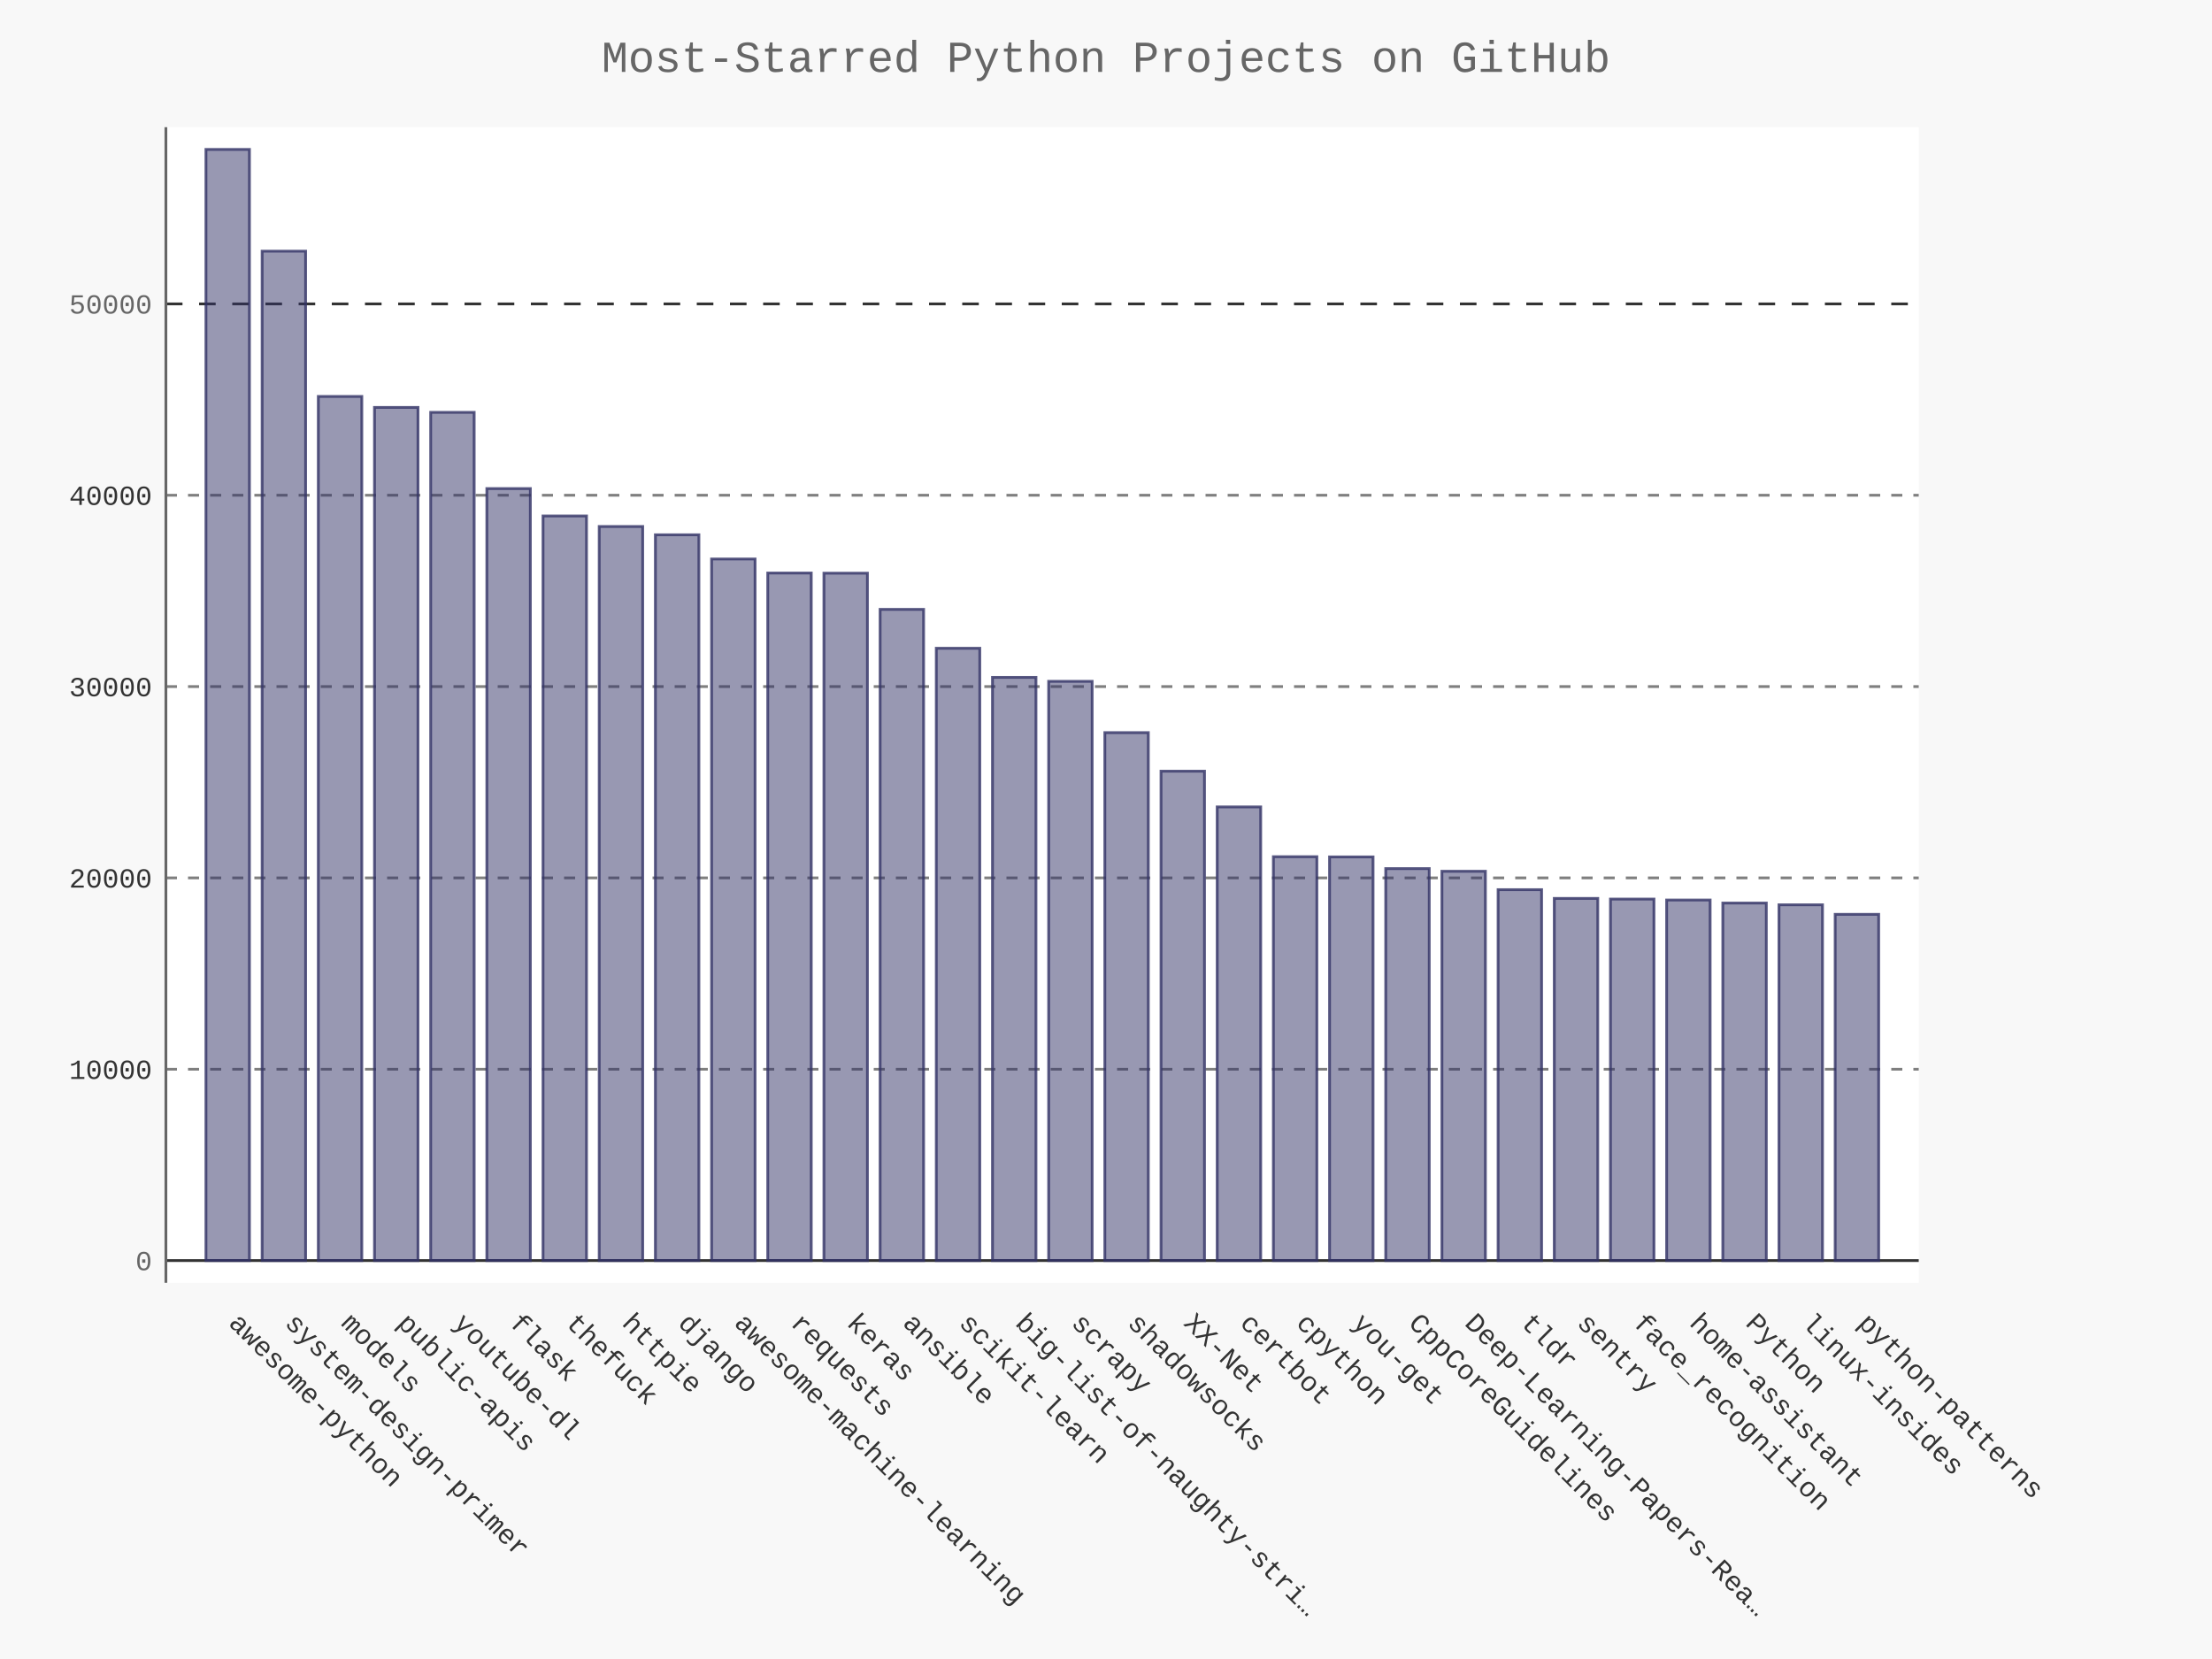
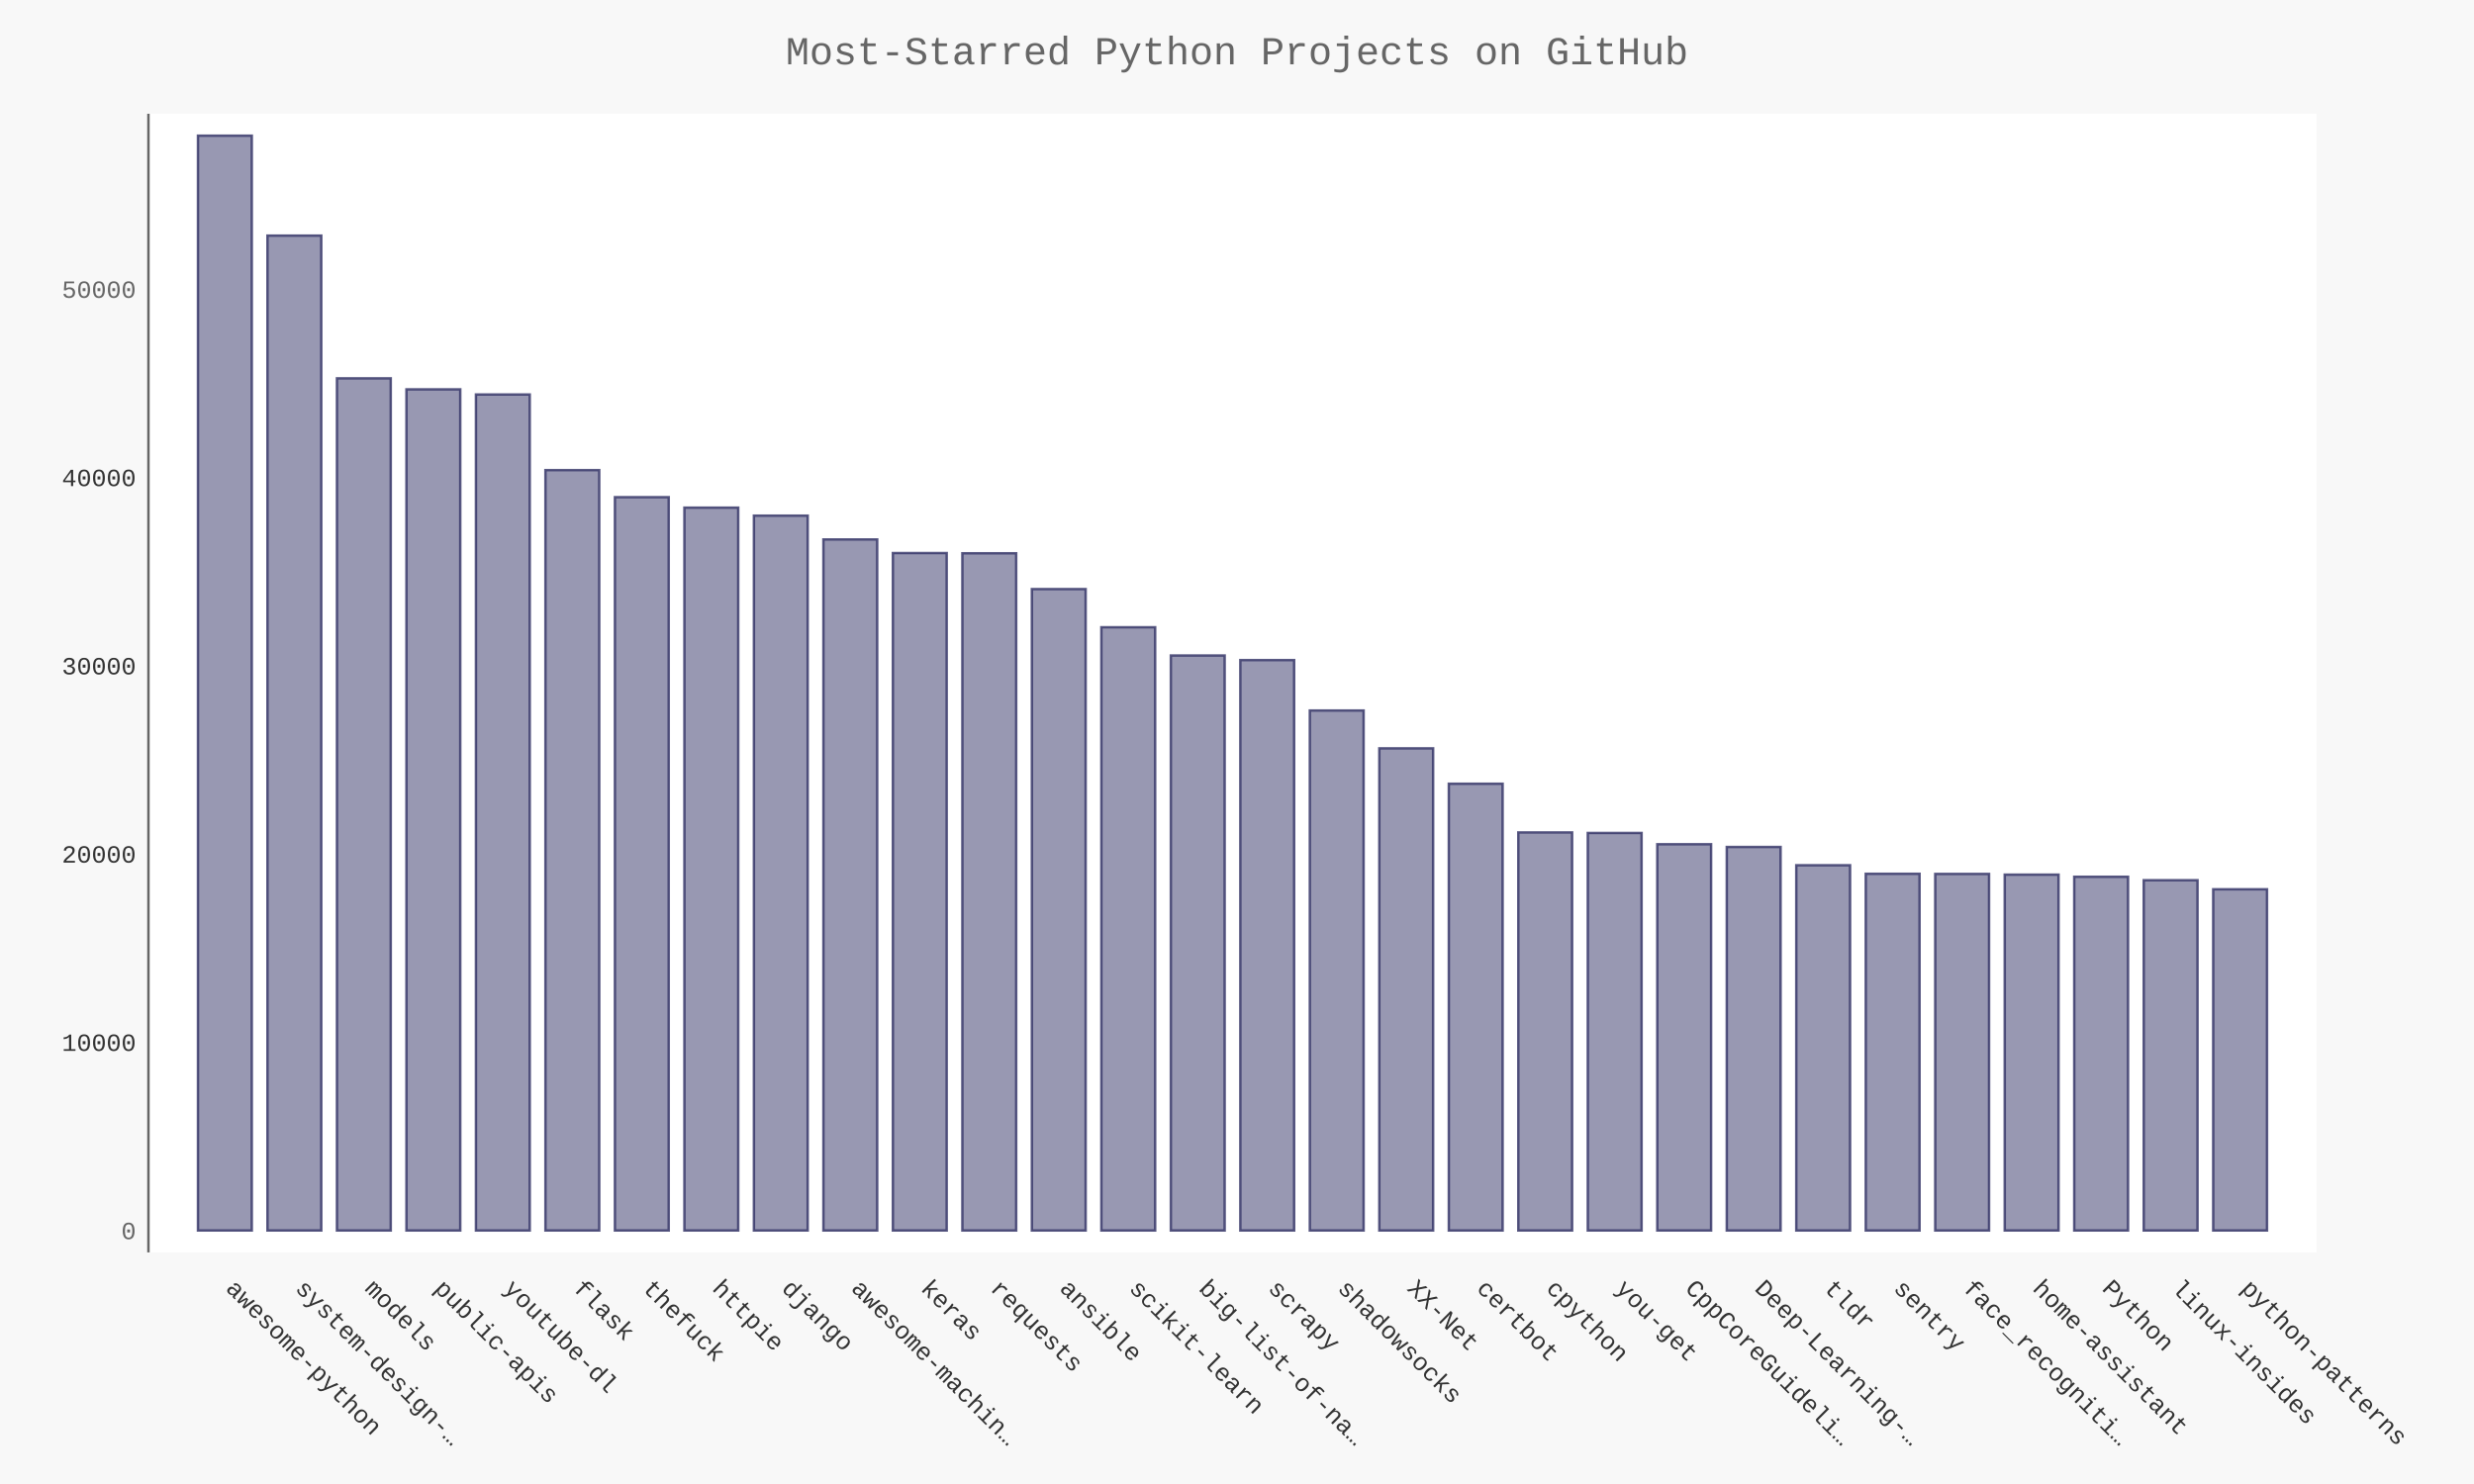
- <svg xmlns="http://www.w3.org/2000/svg" class="pygal-chart" id="chart-54ce0a90-0bcd-4483-b087-105b4b99440c" viewBox="0 0 800 600">
+ <svg xmlns="http://www.w3.org/2000/svg" xmlns:xlink="http://www.w3.org/1999/xlink" class="pygal-chart" id="chart-39f83ea4-3fcd-4ca1-8d6f-27c524d1a42e" viewBox="0 0 1000 600">
  <defs>
-     <style type="text/css">#chart-54ce0a90-0bcd-4483-b087-105b4b99440c{-webkit-user-select:none;-webkit-font-smoothing:antialiased;font-family:Consolas,"Liberation Mono",Menlo,Courier,monospace}#chart-54ce0a90-0bcd-4483-b087-105b4b99440c .title{font-family:Consolas,"Liberation Mono",Menlo,Courier,monospace;font-size:16px}#chart-54ce0a90-0bcd-4483-b087-105b4b99440c .legends .legend text{font-family:Consolas,"Liberation Mono",Menlo,Courier,monospace;font-size:14px}#chart-54ce0a90-0bcd-4483-b087-105b4b99440c .axis text{font-family:Consolas,"Liberation Mono",Menlo,Courier,monospace;font-size:10px}#chart-54ce0a90-0bcd-4483-b087-105b4b99440c .axis text.major{font-family:Consolas,"Liberation Mono",Menlo,Courier,monospace;font-size:10px}#chart-54ce0a90-0bcd-4483-b087-105b4b99440c .text-overlay text.value{font-family:Consolas,"Liberation Mono",Menlo,Courier,monospace;font-size:16px}#chart-54ce0a90-0bcd-4483-b087-105b4b99440c .text-overlay text.label{font-family:Consolas,"Liberation Mono",Menlo,Courier,monospace;font-size:10px}#chart-54ce0a90-0bcd-4483-b087-105b4b99440c .tooltip{font-family:Consolas,"Liberation Mono",Menlo,Courier,monospace;font-size:14px}#chart-54ce0a90-0bcd-4483-b087-105b4b99440c text.no_data{font-family:Consolas,"Liberation Mono",Menlo,Courier,monospace;font-size:64px}
- #chart-54ce0a90-0bcd-4483-b087-105b4b99440c{background-color:#f8f8f8}#chart-54ce0a90-0bcd-4483-b087-105b4b99440c path,#chart-54ce0a90-0bcd-4483-b087-105b4b99440c line,#chart-54ce0a90-0bcd-4483-b087-105b4b99440c rect,#chart-54ce0a90-0bcd-4483-b087-105b4b99440c circle{-webkit-transition:250ms ease-in;-moz-transition:250ms ease-in;transition:250ms ease-in}#chart-54ce0a90-0bcd-4483-b087-105b4b99440c .graph &gt; .background{fill:#f8f8f8}#chart-54ce0a90-0bcd-4483-b087-105b4b99440c .plot &gt; .background{fill:#ffffff}#chart-54ce0a90-0bcd-4483-b087-105b4b99440c .graph{fill:#333}#chart-54ce0a90-0bcd-4483-b087-105b4b99440c text.no_data{fill:#666}#chart-54ce0a90-0bcd-4483-b087-105b4b99440c .title{fill:#666}#chart-54ce0a90-0bcd-4483-b087-105b4b99440c .legends .legend text{fill:#333}#chart-54ce0a90-0bcd-4483-b087-105b4b99440c .legends .legend:hover text{fill:#666}#chart-54ce0a90-0bcd-4483-b087-105b4b99440c .axis .line{stroke:#666}#chart-54ce0a90-0bcd-4483-b087-105b4b99440c .axis .guide.line{stroke:rgba(0,0,0,0.5)}#chart-54ce0a90-0bcd-4483-b087-105b4b99440c .axis .major.line{stroke:#333}#chart-54ce0a90-0bcd-4483-b087-105b4b99440c .axis text.major{fill:#666}#chart-54ce0a90-0bcd-4483-b087-105b4b99440c .axis.y .guides:hover .guide.line,#chart-54ce0a90-0bcd-4483-b087-105b4b99440c .line-graph .axis.x .guides:hover .guide.line,#chart-54ce0a90-0bcd-4483-b087-105b4b99440c .stackedline-graph .axis.x .guides:hover .guide.line,#chart-54ce0a90-0bcd-4483-b087-105b4b99440c .xy-graph .axis.x .guides:hover .guide.line{stroke:#666}#chart-54ce0a90-0bcd-4483-b087-105b4b99440c .axis .guides:hover text{fill:#666}#chart-54ce0a90-0bcd-4483-b087-105b4b99440c .reactive{fill-opacity:.5;stroke-opacity:.8}#chart-54ce0a90-0bcd-4483-b087-105b4b99440c .ci{stroke:#333}#chart-54ce0a90-0bcd-4483-b087-105b4b99440c .reactive.active,#chart-54ce0a90-0bcd-4483-b087-105b4b99440c .active .reactive{fill-opacity:.9;stroke-opacity:.9;stroke-width:4}#chart-54ce0a90-0bcd-4483-b087-105b4b99440c .ci .reactive.active{stroke-width:1.5}#chart-54ce0a90-0bcd-4483-b087-105b4b99440c .series text{fill:#666}#chart-54ce0a90-0bcd-4483-b087-105b4b99440c .tooltip rect{fill:#ffffff;stroke:#666;-webkit-transition:opacity 250ms ease-in;-moz-transition:opacity 250ms ease-in;transition:opacity 250ms ease-in}#chart-54ce0a90-0bcd-4483-b087-105b4b99440c .tooltip .label{fill:#333}#chart-54ce0a90-0bcd-4483-b087-105b4b99440c .tooltip .label{fill:#333}#chart-54ce0a90-0bcd-4483-b087-105b4b99440c .tooltip .legend{font-size:.8em;fill:rgba(0,0,0,0.5)}#chart-54ce0a90-0bcd-4483-b087-105b4b99440c .tooltip .x_label{font-size:.6em;fill:#666}#chart-54ce0a90-0bcd-4483-b087-105b4b99440c .tooltip .xlink{font-size:.5em;text-decoration:underline}#chart-54ce0a90-0bcd-4483-b087-105b4b99440c .tooltip .value{font-size:1.5em}#chart-54ce0a90-0bcd-4483-b087-105b4b99440c .bound{font-size:.5em}#chart-54ce0a90-0bcd-4483-b087-105b4b99440c .max-value{font-size:.75em;fill:rgba(0,0,0,0.5)}#chart-54ce0a90-0bcd-4483-b087-105b4b99440c .map-element{fill:#ffffff;stroke:rgba(0,0,0,0.5) !important}#chart-54ce0a90-0bcd-4483-b087-105b4b99440c .map-element .reactive{fill-opacity:inherit;stroke-opacity:inherit}#chart-54ce0a90-0bcd-4483-b087-105b4b99440c .color-0,#chart-54ce0a90-0bcd-4483-b087-105b4b99440c .color-0 a:visited{stroke:#333366;fill:#333366}#chart-54ce0a90-0bcd-4483-b087-105b4b99440c .text-overlay .color-0 text{fill:black}
- #chart-54ce0a90-0bcd-4483-b087-105b4b99440c text.no_data{text-anchor:middle}#chart-54ce0a90-0bcd-4483-b087-105b4b99440c .guide.line{fill:none}#chart-54ce0a90-0bcd-4483-b087-105b4b99440c .centered{text-anchor:middle}#chart-54ce0a90-0bcd-4483-b087-105b4b99440c .title{text-anchor:middle}#chart-54ce0a90-0bcd-4483-b087-105b4b99440c .legends .legend text{fill-opacity:1}#chart-54ce0a90-0bcd-4483-b087-105b4b99440c .axis.x text{text-anchor:middle}#chart-54ce0a90-0bcd-4483-b087-105b4b99440c .axis.x:not(.web) text[transform]{text-anchor:start}#chart-54ce0a90-0bcd-4483-b087-105b4b99440c .axis.x:not(.web) text[transform].backwards{text-anchor:end}#chart-54ce0a90-0bcd-4483-b087-105b4b99440c .axis.y text{text-anchor:end}#chart-54ce0a90-0bcd-4483-b087-105b4b99440c .axis.y text[transform].backwards{text-anchor:start}#chart-54ce0a90-0bcd-4483-b087-105b4b99440c .axis.y2 text{text-anchor:start}#chart-54ce0a90-0bcd-4483-b087-105b4b99440c .axis.y2 text[transform].backwards{text-anchor:end}#chart-54ce0a90-0bcd-4483-b087-105b4b99440c .axis .guide.line{stroke-dasharray:4,4}#chart-54ce0a90-0bcd-4483-b087-105b4b99440c .axis .major.guide.line{stroke-dasharray:6,6}#chart-54ce0a90-0bcd-4483-b087-105b4b99440c .horizontal .axis.y .guide.line,#chart-54ce0a90-0bcd-4483-b087-105b4b99440c .horizontal .axis.y2 .guide.line,#chart-54ce0a90-0bcd-4483-b087-105b4b99440c .vertical .axis.x .guide.line{opacity:0}#chart-54ce0a90-0bcd-4483-b087-105b4b99440c .horizontal .axis.always_show .guide.line,#chart-54ce0a90-0bcd-4483-b087-105b4b99440c .vertical .axis.always_show .guide.line{opacity:1 !important}#chart-54ce0a90-0bcd-4483-b087-105b4b99440c .axis.y .guides:hover .guide.line,#chart-54ce0a90-0bcd-4483-b087-105b4b99440c .axis.y2 .guides:hover .guide.line,#chart-54ce0a90-0bcd-4483-b087-105b4b99440c .axis.x .guides:hover .guide.line{opacity:1}#chart-54ce0a90-0bcd-4483-b087-105b4b99440c .axis .guides:hover text{opacity:1}#chart-54ce0a90-0bcd-4483-b087-105b4b99440c .nofill{fill:none}#chart-54ce0a90-0bcd-4483-b087-105b4b99440c .subtle-fill{fill-opacity:.2}#chart-54ce0a90-0bcd-4483-b087-105b4b99440c .dot{stroke-width:1px;fill-opacity:1}#chart-54ce0a90-0bcd-4483-b087-105b4b99440c .dot.active{stroke-width:5px}#chart-54ce0a90-0bcd-4483-b087-105b4b99440c .dot.negative{fill:transparent}#chart-54ce0a90-0bcd-4483-b087-105b4b99440c text,#chart-54ce0a90-0bcd-4483-b087-105b4b99440c tspan{stroke:none !important}#chart-54ce0a90-0bcd-4483-b087-105b4b99440c .series text.active{opacity:1}#chart-54ce0a90-0bcd-4483-b087-105b4b99440c .tooltip rect{fill-opacity:.95;stroke-width:.5}#chart-54ce0a90-0bcd-4483-b087-105b4b99440c .tooltip text{fill-opacity:1}#chart-54ce0a90-0bcd-4483-b087-105b4b99440c .showable{visibility:hidden}#chart-54ce0a90-0bcd-4483-b087-105b4b99440c .showable.shown{visibility:visible}#chart-54ce0a90-0bcd-4483-b087-105b4b99440c .gauge-background{fill:rgba(229,229,229,1);stroke:none}#chart-54ce0a90-0bcd-4483-b087-105b4b99440c .bg-lines{stroke:#f8f8f8;stroke-width:2px}</style>
+     <style type="text/css">#chart-39f83ea4-3fcd-4ca1-8d6f-27c524d1a42e{-webkit-user-select:none;-webkit-font-smoothing:antialiased;font-family:Consolas,"Liberation Mono",Menlo,Courier,monospace}#chart-39f83ea4-3fcd-4ca1-8d6f-27c524d1a42e .title{font-family:Consolas,"Liberation Mono",Menlo,Courier,monospace;font-size:16px}#chart-39f83ea4-3fcd-4ca1-8d6f-27c524d1a42e .legends .legend text{font-family:Consolas,"Liberation Mono",Menlo,Courier,monospace;font-size:14px}#chart-39f83ea4-3fcd-4ca1-8d6f-27c524d1a42e .axis text{font-family:Consolas,"Liberation Mono",Menlo,Courier,monospace;font-size:10px}#chart-39f83ea4-3fcd-4ca1-8d6f-27c524d1a42e .axis text.major{font-family:Consolas,"Liberation Mono",Menlo,Courier,monospace;font-size:10px}#chart-39f83ea4-3fcd-4ca1-8d6f-27c524d1a42e .text-overlay text.value{font-family:Consolas,"Liberation Mono",Menlo,Courier,monospace;font-size:16px}#chart-39f83ea4-3fcd-4ca1-8d6f-27c524d1a42e .text-overlay text.label{font-family:Consolas,"Liberation Mono",Menlo,Courier,monospace;font-size:10px}#chart-39f83ea4-3fcd-4ca1-8d6f-27c524d1a42e .tooltip{font-family:Consolas,"Liberation Mono",Menlo,Courier,monospace;font-size:14px}#chart-39f83ea4-3fcd-4ca1-8d6f-27c524d1a42e text.no_data{font-family:Consolas,"Liberation Mono",Menlo,Courier,monospace;font-size:64px}
+ #chart-39f83ea4-3fcd-4ca1-8d6f-27c524d1a42e{background-color:#f8f8f8}#chart-39f83ea4-3fcd-4ca1-8d6f-27c524d1a42e path,#chart-39f83ea4-3fcd-4ca1-8d6f-27c524d1a42e line,#chart-39f83ea4-3fcd-4ca1-8d6f-27c524d1a42e rect,#chart-39f83ea4-3fcd-4ca1-8d6f-27c524d1a42e circle{-webkit-transition:250ms ease-in;-moz-transition:250ms ease-in;transition:250ms ease-in}#chart-39f83ea4-3fcd-4ca1-8d6f-27c524d1a42e .graph &gt; .background{fill:#f8f8f8}#chart-39f83ea4-3fcd-4ca1-8d6f-27c524d1a42e .plot &gt; .background{fill:#ffffff}#chart-39f83ea4-3fcd-4ca1-8d6f-27c524d1a42e .graph{fill:#333}#chart-39f83ea4-3fcd-4ca1-8d6f-27c524d1a42e text.no_data{fill:#666}#chart-39f83ea4-3fcd-4ca1-8d6f-27c524d1a42e .title{fill:#666}#chart-39f83ea4-3fcd-4ca1-8d6f-27c524d1a42e .legends .legend text{fill:#333}#chart-39f83ea4-3fcd-4ca1-8d6f-27c524d1a42e .legends .legend:hover text{fill:#666}#chart-39f83ea4-3fcd-4ca1-8d6f-27c524d1a42e .axis .line{stroke:#666}#chart-39f83ea4-3fcd-4ca1-8d6f-27c524d1a42e .axis .guide.line{stroke:rgba(0,0,0,0.5)}#chart-39f83ea4-3fcd-4ca1-8d6f-27c524d1a42e .axis .major.line{stroke:#333}#chart-39f83ea4-3fcd-4ca1-8d6f-27c524d1a42e .axis text.major{fill:#666}#chart-39f83ea4-3fcd-4ca1-8d6f-27c524d1a42e .axis.y .guides:hover .guide.line,#chart-39f83ea4-3fcd-4ca1-8d6f-27c524d1a42e .line-graph .axis.x .guides:hover .guide.line,#chart-39f83ea4-3fcd-4ca1-8d6f-27c524d1a42e .stackedline-graph .axis.x .guides:hover .guide.line,#chart-39f83ea4-3fcd-4ca1-8d6f-27c524d1a42e .xy-graph .axis.x .guides:hover .guide.line{stroke:#666}#chart-39f83ea4-3fcd-4ca1-8d6f-27c524d1a42e .axis .guides:hover text{fill:#666}#chart-39f83ea4-3fcd-4ca1-8d6f-27c524d1a42e .reactive{fill-opacity:.5;stroke-opacity:.8}#chart-39f83ea4-3fcd-4ca1-8d6f-27c524d1a42e .ci{stroke:#333}#chart-39f83ea4-3fcd-4ca1-8d6f-27c524d1a42e .reactive.active,#chart-39f83ea4-3fcd-4ca1-8d6f-27c524d1a42e .active .reactive{fill-opacity:.9;stroke-opacity:.9;stroke-width:4}#chart-39f83ea4-3fcd-4ca1-8d6f-27c524d1a42e .ci .reactive.active{stroke-width:1.5}#chart-39f83ea4-3fcd-4ca1-8d6f-27c524d1a42e .series text{fill:#666}#chart-39f83ea4-3fcd-4ca1-8d6f-27c524d1a42e .tooltip rect{fill:#ffffff;stroke:#666;-webkit-transition:opacity 250ms ease-in;-moz-transition:opacity 250ms ease-in;transition:opacity 250ms ease-in}#chart-39f83ea4-3fcd-4ca1-8d6f-27c524d1a42e .tooltip .label{fill:#333}#chart-39f83ea4-3fcd-4ca1-8d6f-27c524d1a42e .tooltip .label{fill:#333}#chart-39f83ea4-3fcd-4ca1-8d6f-27c524d1a42e .tooltip .legend{font-size:.8em;fill:rgba(0,0,0,0.5)}#chart-39f83ea4-3fcd-4ca1-8d6f-27c524d1a42e .tooltip .x_label{font-size:.6em;fill:#666}#chart-39f83ea4-3fcd-4ca1-8d6f-27c524d1a42e .tooltip .xlink{font-size:.5em;text-decoration:underline}#chart-39f83ea4-3fcd-4ca1-8d6f-27c524d1a42e .tooltip .value{font-size:1.5em}#chart-39f83ea4-3fcd-4ca1-8d6f-27c524d1a42e .bound{font-size:.5em}#chart-39f83ea4-3fcd-4ca1-8d6f-27c524d1a42e .max-value{font-size:.75em;fill:rgba(0,0,0,0.5)}#chart-39f83ea4-3fcd-4ca1-8d6f-27c524d1a42e .map-element{fill:#ffffff;stroke:rgba(0,0,0,0.5) !important}#chart-39f83ea4-3fcd-4ca1-8d6f-27c524d1a42e .map-element .reactive{fill-opacity:inherit;stroke-opacity:inherit}#chart-39f83ea4-3fcd-4ca1-8d6f-27c524d1a42e .color-0,#chart-39f83ea4-3fcd-4ca1-8d6f-27c524d1a42e .color-0 a:visited{stroke:#333366;fill:#333366}#chart-39f83ea4-3fcd-4ca1-8d6f-27c524d1a42e .text-overlay .color-0 text{fill:black}
+ #chart-39f83ea4-3fcd-4ca1-8d6f-27c524d1a42e text.no_data{text-anchor:middle}#chart-39f83ea4-3fcd-4ca1-8d6f-27c524d1a42e .guide.line{fill:none}#chart-39f83ea4-3fcd-4ca1-8d6f-27c524d1a42e .centered{text-anchor:middle}#chart-39f83ea4-3fcd-4ca1-8d6f-27c524d1a42e .title{text-anchor:middle}#chart-39f83ea4-3fcd-4ca1-8d6f-27c524d1a42e .legends .legend text{fill-opacity:1}#chart-39f83ea4-3fcd-4ca1-8d6f-27c524d1a42e .axis.x text{text-anchor:middle}#chart-39f83ea4-3fcd-4ca1-8d6f-27c524d1a42e .axis.x:not(.web) text[transform]{text-anchor:start}#chart-39f83ea4-3fcd-4ca1-8d6f-27c524d1a42e .axis.x:not(.web) text[transform].backwards{text-anchor:end}#chart-39f83ea4-3fcd-4ca1-8d6f-27c524d1a42e .axis.y text{text-anchor:end}#chart-39f83ea4-3fcd-4ca1-8d6f-27c524d1a42e .axis.y text[transform].backwards{text-anchor:start}#chart-39f83ea4-3fcd-4ca1-8d6f-27c524d1a42e .axis.y2 text{text-anchor:start}#chart-39f83ea4-3fcd-4ca1-8d6f-27c524d1a42e .axis.y2 text[transform].backwards{text-anchor:end}#chart-39f83ea4-3fcd-4ca1-8d6f-27c524d1a42e .axis .guide.line{stroke-dasharray:4,4}#chart-39f83ea4-3fcd-4ca1-8d6f-27c524d1a42e .axis .major.guide.line{stroke-dasharray:6,6}#chart-39f83ea4-3fcd-4ca1-8d6f-27c524d1a42e .horizontal .axis.y .guide.line,#chart-39f83ea4-3fcd-4ca1-8d6f-27c524d1a42e .horizontal .axis.y2 .guide.line,#chart-39f83ea4-3fcd-4ca1-8d6f-27c524d1a42e .vertical .axis.x .guide.line{opacity:0}#chart-39f83ea4-3fcd-4ca1-8d6f-27c524d1a42e .horizontal .axis.always_show .guide.line,#chart-39f83ea4-3fcd-4ca1-8d6f-27c524d1a42e .vertical .axis.always_show .guide.line{opacity:1 !important}#chart-39f83ea4-3fcd-4ca1-8d6f-27c524d1a42e .axis.y .guides:hover .guide.line,#chart-39f83ea4-3fcd-4ca1-8d6f-27c524d1a42e .axis.y2 .guides:hover .guide.line,#chart-39f83ea4-3fcd-4ca1-8d6f-27c524d1a42e .axis.x .guides:hover .guide.line{opacity:1}#chart-39f83ea4-3fcd-4ca1-8d6f-27c524d1a42e .axis .guides:hover text{opacity:1}#chart-39f83ea4-3fcd-4ca1-8d6f-27c524d1a42e .nofill{fill:none}#chart-39f83ea4-3fcd-4ca1-8d6f-27c524d1a42e .subtle-fill{fill-opacity:.2}#chart-39f83ea4-3fcd-4ca1-8d6f-27c524d1a42e .dot{stroke-width:1px;fill-opacity:1}#chart-39f83ea4-3fcd-4ca1-8d6f-27c524d1a42e .dot.active{stroke-width:5px}#chart-39f83ea4-3fcd-4ca1-8d6f-27c524d1a42e .dot.negative{fill:transparent}#chart-39f83ea4-3fcd-4ca1-8d6f-27c524d1a42e text,#chart-39f83ea4-3fcd-4ca1-8d6f-27c524d1a42e tspan{stroke:none !important}#chart-39f83ea4-3fcd-4ca1-8d6f-27c524d1a42e .series text.active{opacity:1}#chart-39f83ea4-3fcd-4ca1-8d6f-27c524d1a42e .tooltip rect{fill-opacity:.95;stroke-width:.5}#chart-39f83ea4-3fcd-4ca1-8d6f-27c524d1a42e .tooltip text{fill-opacity:1}#chart-39f83ea4-3fcd-4ca1-8d6f-27c524d1a42e .showable{visibility:hidden}#chart-39f83ea4-3fcd-4ca1-8d6f-27c524d1a42e .showable.shown{visibility:visible}#chart-39f83ea4-3fcd-4ca1-8d6f-27c524d1a42e .gauge-background{fill:rgba(229,229,229,1);stroke:none}#chart-39f83ea4-3fcd-4ca1-8d6f-27c524d1a42e .bg-lines{stroke:#f8f8f8;stroke-width:2px}</style>
  </defs>
  <g class="graph bar-graph vertical">
-     <rect class="background" height="600" width="800" x="0" y="0" />
+     <rect class="background" height="600" width="1000" x="0" y="0" />
    <g class="plot" transform="translate(60, 46)">
-       <rect class="background" height="417.934" width="633.934" x="0" y="0" />
-       <g class="axis y always_show">
-         <g class="guides">
-           <path class="axis major line" d="M0 409.897 h633.934" />
-           <text class="major" x="-5" y="413.397">0</text>
-         </g>
-         <g class="guides">
-           <path class="guide line" d="M0 340.7 h633.934" />
-           <text class="" x="-5" y="344.2">10000</text>
-         </g>
-         <g class="guides">
-           <path class="guide line" d="M0 271.503 h633.934" />
-           <text class="" x="-5" y="275.003">20000</text>
-         </g>
-         <g class="guides">
-           <path class="guide line" d="M0 202.307 h633.934" />
-           <text class="" x="-5" y="205.807">30000</text>
-         </g>
-         <g class="guides">
-           <path class="guide line" d="M0 133.11 h633.934" />
-           <text class="" x="-5" y="136.61">40000</text>
-         </g>
-         <g class="guides">
-           <path class="major guide line" d="M0 63.913 h633.934" />
-           <text class="major" x="-5" y="67.413">50000</text>
+       <rect class="background" height="460.36" width="876.36" x="0" y="0" />
+       <g class="axis y">
+         <g class="guides">
+           <text class="major" x="-5" y="455.007">0</text>
+         </g>
+         <g class="guides">
+           <text class="" x="-5" y="378.89">10000</text>
+         </g>
+         <g class="guides">
+           <text class="" x="-5" y="302.772">20000</text>
+         </g>
+         <g class="guides">
+           <text class="" x="-5" y="226.655">30000</text>
+         </g>
+         <g class="guides">
+           <text class="" x="-5" y="150.537">40000</text>
+         </g>
+         <g class="guides">
+           <text class="major" x="-5" y="74.419">50000</text>
        </g>
      </g>
      <g class="axis x">
-         <path class="line" d="M0 0 v417.934" />
-         <g class="guides">
-           <path class="guide line" d="M22.35 0 v417.934" />
-           <text class="" transform="rotate(45 22.35024 432.934)" x="22.35" y="432.934">awesome-python</text>
-         </g>
-         <g class="guides">
-           <path class="guide line" d="M42.669 0 v417.934" />
-           <text class="" transform="rotate(45 42.66863 432.934)" x="42.669" y="432.934">system-design-primer</text>
-         </g>
-         <g class="guides">
-           <path class="guide line" d="M62.987 0 v417.934" />
-           <text class="" transform="rotate(45 62.98703 432.934)" x="62.987" y="432.934">models</text>
-         </g>
-         <g class="guides">
-           <path class="guide line" d="M83.305 0 v417.934" />
-           <text class="" transform="rotate(45 83.30543 432.934)" x="83.305" y="432.934">public-apis</text>
-         </g>
-         <g class="guides">
-           <path class="guide line" d="M103.624 0 v417.934" />
-           <text class="" transform="rotate(45 103.6238 432.934)" x="103.624" y="432.934">youtube-dl</text>
-         </g>
-         <g class="guides">
-           <path class="guide line" d="M123.942 0 v417.934" />
-           <text class="" transform="rotate(45 123.9422 432.934)" x="123.942" y="432.934">flask</text>
-         </g>
-         <g class="guides">
-           <path class="guide line" d="M144.261 0 v417.934" />
-           <text class="" transform="rotate(45 144.2606 432.934)" x="144.261" y="432.934">thefuck</text>
-         </g>
-         <g class="guides">
-           <path class="guide line" d="M164.579 0 v417.934" />
-           <text class="" transform="rotate(45 164.579 432.934)" x="164.579" y="432.934">httpie</text>
-         </g>
-         <g class="guides">
-           <path class="guide line" d="M184.897 0 v417.934" />
-           <text class="" transform="rotate(45 184.8974 432.934)" x="184.897" y="432.934">django</text>
-         </g>
-         <g class="guides">
-           <path class="guide line" d="M205.216 0 v417.934" />
-           <text class="" transform="rotate(45 205.2158 432.934)" x="205.216" y="432.934">awesome-machine-learning</text>
-         </g>
-         <g class="guides">
-           <path class="guide line" d="M225.534 0 v417.934" />
-           <text class="" transform="rotate(45 225.5342 432.934)" x="225.534" y="432.934">requests</text>
-         </g>
-         <g class="guides">
-           <path class="guide line" d="M245.853 0 v417.934" />
-           <text class="" transform="rotate(45 245.8526 432.934)" x="245.853" y="432.934">keras</text>
-         </g>
-         <g class="guides">
-           <path class="guide line" d="M266.171 0 v417.934" />
-           <text class="" transform="rotate(45 266.171 432.934)" x="266.171" y="432.934">ansible</text>
-         </g>
-         <g class="guides">
-           <path class="guide line" d="M286.489 0 v417.934" />
-           <text class="" transform="rotate(45 286.4894 432.934)" x="286.489" y="432.934">scikit-learn</text>
-         </g>
-         <g class="guides">
-           <path class="guide line" d="M306.808 0 v417.934" />
-           <text class="" transform="rotate(45 306.8078 432.934)" x="306.808" y="432.934">big-list-of-naughty-stri…</text>
-         </g>
-         <g class="guides">
-           <path class="guide line" d="M327.126 0 v417.934" />
-           <text class="" transform="rotate(45 327.1262 432.934)" x="327.126" y="432.934">scrapy</text>
-         </g>
-         <g class="guides">
-           <path class="guide line" d="M347.445 0 v417.934" />
-           <text class="" transform="rotate(45 347.4446 432.934)" x="347.445" y="432.934">shadowsocks</text>
-         </g>
-         <g class="guides">
-           <path class="guide line" d="M367.763 0 v417.934" />
-           <text class="" transform="rotate(45 367.763 432.934)" x="367.763" y="432.934">XX-Net</text>
-         </g>
-         <g class="guides">
-           <path class="guide line" d="M388.081 0 v417.934" />
-           <text class="" transform="rotate(45 388.0814 432.934)" x="388.081" y="432.934">certbot</text>
-         </g>
-         <g class="guides">
-           <path class="guide line" d="M408.4 0 v417.934" />
-           <text class="" transform="rotate(45 408.3998 432.934)" x="408.4" y="432.934">cpython</text>
-         </g>
-         <g class="guides">
-           <path class="guide line" d="M428.718 0 v417.934" />
-           <text class="" transform="rotate(45 428.7182 432.934)" x="428.718" y="432.934">you-get</text>
-         </g>
-         <g class="guides">
-           <path class="guide line" d="M449.037 0 v417.934" />
-           <text class="" transform="rotate(45 449.0366 432.934)" x="449.037" y="432.934">CppCoreGuidelines</text>
-         </g>
-         <g class="guides">
-           <path class="guide line" d="M469.355 0 v417.934" />
-           <text class="" transform="rotate(45 469.355 432.934)" x="469.355" y="432.934">Deep-Learning-Papers-Rea…</text>
-         </g>
-         <g class="guides">
-           <path class="guide line" d="M489.673 0 v417.934" />
-           <text class="" transform="rotate(45 489.6734 432.934)" x="489.673" y="432.934">tldr</text>
-         </g>
-         <g class="guides">
-           <path class="guide line" d="M509.992 0 v417.934" />
-           <text class="" transform="rotate(45 509.9918 432.934)" x="509.992" y="432.934">sentry</text>
-         </g>
-         <g class="guides">
-           <path class="guide line" d="M530.31 0 v417.934" />
-           <text class="" transform="rotate(45 530.3102 432.934)" x="530.31" y="432.934">face_recognition</text>
-         </g>
-         <g class="guides">
-           <path class="guide line" d="M550.629 0 v417.934" />
-           <text class="" transform="rotate(45 550.6286 432.934)" x="550.629" y="432.934">home-assistant</text>
-         </g>
-         <g class="guides">
-           <path class="guide line" d="M570.947 0 v417.934" />
-           <text class="" transform="rotate(45 570.947 432.934)" x="570.947" y="432.934">Python</text>
-         </g>
-         <g class="guides">
-           <path class="guide line" d="M591.265 0 v417.934" />
-           <text class="" transform="rotate(45 591.2653 432.934)" x="591.265" y="432.934">linux-insides</text>
-         </g>
-         <g class="guides">
-           <path class="guide line" d="M611.584 0 v417.934" />
-           <text class="" transform="rotate(45 611.5837 432.934)" x="611.584" y="432.934">python-patterns</text>
+         <path class="line" d="M0 0 v460.36" />
+         <g class="guides">
+           <path class="guide line" d="M30.897 0 v460.36" />
+           <text class="" transform="rotate(45 30.89732 475.3604)" x="30.897" y="475.36">awesome-python</text>
+         </g>
+         <g class="guides">
+           <path class="guide line" d="M58.986 0 v460.36" />
+           <text class="" transform="rotate(45 58.9858 475.3604)" x="58.986" y="475.36">system-design-…</text>
+         </g>
+         <g class="guides">
+           <path class="guide line" d="M87.074 0 v460.36" />
+           <text class="" transform="rotate(45 87.07427 475.3604)" x="87.074" y="475.36">models</text>
+         </g>
+         <g class="guides">
+           <path class="guide line" d="M115.163 0 v460.36" />
+           <text class="" transform="rotate(45 115.1627 475.3604)" x="115.163" y="475.36">public-apis</text>
+         </g>
+         <g class="guides">
+           <path class="guide line" d="M143.251 0 v460.36" />
+           <text class="" transform="rotate(45 143.2512 475.3604)" x="143.251" y="475.36">youtube-dl</text>
+         </g>
+         <g class="guides">
+           <path class="guide line" d="M171.34 0 v460.36" />
+           <text class="" transform="rotate(45 171.3397 475.3604)" x="171.34" y="475.36">flask</text>
+         </g>
+         <g class="guides">
+           <path class="guide line" d="M199.428 0 v460.36" />
+           <text class="" transform="rotate(45 199.4282 475.3604)" x="199.428" y="475.36">thefuck</text>
+         </g>
+         <g class="guides">
+           <path class="guide line" d="M227.517 0 v460.36" />
+           <text class="" transform="rotate(45 227.5166 475.3604)" x="227.517" y="475.36">httpie</text>
+         </g>
+         <g class="guides">
+           <path class="guide line" d="M255.605 0 v460.36" />
+           <text class="" transform="rotate(45 255.6051 475.3604)" x="255.605" y="475.36">django</text>
+         </g>
+         <g class="guides">
+           <path class="guide line" d="M283.694 0 v460.36" />
+           <text class="" transform="rotate(45 283.6936 475.3604)" x="283.694" y="475.36">awesome-machin…</text>
+         </g>
+         <g class="guides">
+           <path class="guide line" d="M311.782 0 v460.36" />
+           <text class="" transform="rotate(45 311.7821 475.3604)" x="311.782" y="475.36">keras</text>
+         </g>
+         <g class="guides">
+           <path class="guide line" d="M339.871 0 v460.36" />
+           <text class="" transform="rotate(45 339.8705 475.3604)" x="339.871" y="475.36">requests</text>
+         </g>
+         <g class="guides">
+           <path class="guide line" d="M367.959 0 v460.36" />
+           <text class="" transform="rotate(45 367.959 475.3604)" x="367.959" y="475.36">ansible</text>
+         </g>
+         <g class="guides">
+           <path class="guide line" d="M396.047 0 v460.36" />
+           <text class="" transform="rotate(45 396.0475 475.3604)" x="396.047" y="475.36">scikit-learn</text>
+         </g>
+         <g class="guides">
+           <path class="guide line" d="M424.136 0 v460.36" />
+           <text class="" transform="rotate(45 424.136 475.3604)" x="424.136" y="475.36">big-list-of-na…</text>
+         </g>
+         <g class="guides">
+           <path class="guide line" d="M452.224 0 v460.36" />
+           <text class="" transform="rotate(45 452.2244 475.3604)" x="452.224" y="475.36">scrapy</text>
+         </g>
+         <g class="guides">
+           <path class="guide line" d="M480.313 0 v460.36" />
+           <text class="" transform="rotate(45 480.3129 475.3604)" x="480.313" y="475.36">shadowsocks</text>
+         </g>
+         <g class="guides">
+           <path class="guide line" d="M508.401 0 v460.36" />
+           <text class="" transform="rotate(45 508.4014 475.3604)" x="508.401" y="475.36">XX-Net</text>
+         </g>
+         <g class="guides">
+           <path class="guide line" d="M536.49 0 v460.36" />
+           <text class="" transform="rotate(45 536.4899 475.3604)" x="536.49" y="475.36">certbot</text>
+         </g>
+         <g class="guides">
+           <path class="guide line" d="M564.578 0 v460.36" />
+           <text class="" transform="rotate(45 564.5783 475.3604)" x="564.578" y="475.36">cpython</text>
+         </g>
+         <g class="guides">
+           <path class="guide line" d="M592.667 0 v460.36" />
+           <text class="" transform="rotate(45 592.6668 475.3604)" x="592.667" y="475.36">you-get</text>
+         </g>
+         <g class="guides">
+           <path class="guide line" d="M620.755 0 v460.36" />
+           <text class="" transform="rotate(45 620.7553 475.3604)" x="620.755" y="475.36">CppCoreGuideli…</text>
+         </g>
+         <g class="guides">
+           <path class="guide line" d="M648.844 0 v460.36" />
+           <text class="" transform="rotate(45 648.8438 475.3604)" x="648.844" y="475.36">Deep-Learning-…</text>
+         </g>
+         <g class="guides">
+           <path class="guide line" d="M676.932 0 v460.36" />
+           <text class="" transform="rotate(45 676.9322 475.3604)" x="676.932" y="475.36">tldr</text>
+         </g>
+         <g class="guides">
+           <path class="guide line" d="M705.021 0 v460.36" />
+           <text class="" transform="rotate(45 705.0207 475.3604)" x="705.021" y="475.36">sentry</text>
+         </g>
+         <g class="guides">
+           <path class="guide line" d="M733.109 0 v460.36" />
+           <text class="" transform="rotate(45 733.1092 475.3604)" x="733.109" y="475.36">face_recogniti…</text>
+         </g>
+         <g class="guides">
+           <path class="guide line" d="M761.198 0 v460.36" />
+           <text class="" transform="rotate(45 761.1976 475.3604)" x="761.198" y="475.36">home-assistant</text>
+         </g>
+         <g class="guides">
+           <path class="guide line" d="M789.286 0 v460.36" />
+           <text class="" transform="rotate(45 789.2861 475.3604)" x="789.286" y="475.36">Python</text>
+         </g>
+         <g class="guides">
+           <path class="guide line" d="M817.375 0 v460.36" />
+           <text class="" transform="rotate(45 817.3746 475.3604)" x="817.375" y="475.36">linux-insides</text>
+         </g>
+         <g class="guides">
+           <path class="guide line" d="M845.463 0 v460.36" />
+           <text class="" transform="rotate(45 845.4631 475.3604)" x="845.463" y="475.36">python-patterns</text>
        </g>
      </g>
      <g class="series serie-0 color-0">
        <g class="bars">
          <g class="bar">
-             <rect class="rect reactive tooltip-trigger" height="401.86" rx="0" ry="0" width="15.735" x="14.483" y="8.037" />
-           </g>
-           <g class="bar">
-             <rect class="rect reactive tooltip-trigger" height="365.061" rx="0" ry="0" width="15.735" x="34.801" y="44.836" />
-           </g>
-           <g class="bar">
-             <rect class="rect reactive tooltip-trigger" height="312.52" rx="0" ry="0" width="15.735" x="55.12" y="97.377" />
-           </g>
-           <g class="bar">
-             <rect class="rect reactive tooltip-trigger" height="308.555" rx="0" ry="0" width="15.735" x="75.438" y="101.342" />
-           </g>
-           <g class="bar">
-             <rect class="rect reactive tooltip-trigger" height="306.77" rx="0" ry="0" width="15.735" x="95.757" y="103.127" />
-           </g>
-           <g class="bar">
-             <rect class="rect reactive tooltip-trigger" height="279.202" rx="0" ry="0" width="15.735" x="116.075" y="130.695" />
-           </g>
-           <g class="bar">
-             <rect class="rect reactive tooltip-trigger" height="269.3" rx="0" ry="0" width="15.735" x="136.393" y="140.597" />
-           </g>
-           <g class="bar">
-             <rect class="rect reactive tooltip-trigger" height="265.487" rx="0" ry="0" width="15.735" x="156.712" y="144.41" />
-           </g>
-           <g class="bar">
-             <rect class="rect reactive tooltip-trigger" height="262.484" rx="0" ry="0" width="15.735" x="177.03" y="147.413" />
-           </g>
-           <g class="bar">
-             <rect class="rect reactive tooltip-trigger" height="253.73" rx="0" ry="0" width="15.735" x="197.349" y="156.166" />
-           </g>
-           <g class="bar">
-             <rect class="rect reactive tooltip-trigger" height="248.658" rx="0" ry="0" width="15.735" x="217.667" y="161.239" />
-           </g>
-           <g class="bar">
-             <rect class="rect reactive tooltip-trigger" height="248.603" rx="0" ry="0" width="15.735" x="237.985" y="161.294" />
-           </g>
-           <g class="bar">
-             <rect class="rect reactive tooltip-trigger" height="235.511" rx="0" ry="0" width="15.735" x="258.304" y="174.386" />
-           </g>
-           <g class="bar">
-             <rect class="rect reactive tooltip-trigger" height="221.45" rx="0" ry="0" width="15.735" x="278.622" y="188.447" />
-           </g>
-           <g class="bar">
-             <rect class="rect reactive tooltip-trigger" height="210.925" rx="0" ry="0" width="15.735" x="298.941" y="198.972" />
-           </g>
-           <g class="bar">
-             <rect class="rect reactive tooltip-trigger" height="209.486" rx="0" ry="0" width="15.735" x="319.259" y="200.411" />
-           </g>
-           <g class="bar">
-             <rect class="rect reactive tooltip-trigger" height="190.941" rx="0" ry="0" width="15.735" x="339.577" y="218.956" />
-           </g>
-           <g class="bar">
-             <rect class="rect reactive tooltip-trigger" height="176.991" rx="0" ry="0" width="15.735" x="359.896" y="232.906" />
-           </g>
-           <g class="bar">
-             <rect class="rect reactive tooltip-trigger" height="164.072" rx="0" ry="0" width="15.735" x="380.214" y="245.825" />
-           </g>
-           <g class="bar">
-             <rect class="rect reactive tooltip-trigger" height="146.06" rx="0" ry="0" width="15.735" x="400.532" y="263.836" />
-           </g>
-           <g class="bar">
-             <rect class="rect reactive tooltip-trigger" height="145.984" rx="0" ry="0" width="15.735" x="420.851" y="263.913" />
-           </g>
-           <g class="bar">
-             <rect class="rect reactive tooltip-trigger" height="141.763" rx="0" ry="0" width="15.735" x="441.169" y="268.134" />
-           </g>
-           <g class="bar">
-             <rect class="rect reactive tooltip-trigger" height="140.794" rx="0" ry="0" width="15.735" x="461.488" y="269.102" />
-           </g>
-           <g class="bar">
-             <rect class="rect reactive tooltip-trigger" height="134.138" rx="0" ry="0" width="15.735" x="481.806" y="275.759" />
-           </g>
-           <g class="bar">
-             <rect class="rect reactive tooltip-trigger" height="130.975" rx="0" ry="0" width="15.735" x="502.124" y="278.921" />
-           </g>
-           <g class="bar">
-             <rect class="rect reactive tooltip-trigger" height="130.74" rx="0" ry="0" width="15.735" x="522.443" y="279.157" />
-           </g>
-           <g class="bar">
-             <rect class="rect reactive tooltip-trigger" height="130.401" rx="0" ry="0" width="15.735" x="542.761" y="279.496" />
-           </g>
-           <g class="bar">
-             <rect class="rect reactive tooltip-trigger" height="129.301" rx="0" ry="0" width="15.735" x="563.08" y="280.596" />
-           </g>
-           <g class="bar">
-             <rect class="rect reactive tooltip-trigger" height="128.664" rx="0" ry="0" width="15.735" x="583.398" y="281.233" />
-           </g>
-           <g class="bar">
-             <rect class="rect reactive tooltip-trigger" height="125.218" rx="0" ry="0" width="15.735" x="603.716" y="284.679" />
+             <a target="_blank" xlink:href="https://github.com/vinta/awesome-python">
+               <rect class="rect reactive tooltip-trigger" height="442.654" rx="0" ry="0" width="21.752" x="20.021" y="8.853" />
+             </a>
+           </g>
+           <g class="bar">
+             <a target="_blank" xlink:href="https://github.com/donnemartin/system-design-primer">
+               <rect class="rect reactive tooltip-trigger" height="402.251" rx="0" ry="0" width="21.752" x="48.11" y="49.256" />
+             </a>
+           </g>
+           <g class="bar">
+             <a target="_blank" xlink:href="https://github.com/tensorflow/models">
+               <rect class="rect reactive tooltip-trigger" height="344.539" rx="0" ry="0" width="21.752" x="76.198" y="106.969" />
+             </a>
+           </g>
+           <g class="bar">
+             <a target="_blank" xlink:href="https://github.com/toddmotto/public-apis">
+               <rect class="rect reactive tooltip-trigger" height="340.086" rx="0" ry="0" width="21.752" x="104.287" y="111.422" />
+             </a>
+           </g>
+           <g class="bar">
+             <a target="_blank" xlink:href="https://github.com/rg3/youtube-dl">
+               <rect class="rect reactive tooltip-trigger" height="338.008" rx="0" ry="0" width="21.752" x="132.375" y="113.5" />
+             </a>
+           </g>
+           <g class="bar">
+             <a target="_blank" xlink:href="https://github.com/pallets/flask">
+               <rect class="rect reactive tooltip-trigger" height="307.431" rx="0" ry="0" width="21.752" x="160.464" y="144.076" />
+             </a>
+           </g>
+           <g class="bar">
+             <a target="_blank" xlink:href="https://github.com/nvbn/thefuck">
+               <rect class="rect reactive tooltip-trigger" height="296.493" rx="0" ry="0" width="21.752" x="188.552" y="155.014" />
+             </a>
+           </g>
+           <g class="bar">
+             <a target="_blank" xlink:href="https://github.com/jakubroztocil/httpie">
+               <rect class="rect reactive tooltip-trigger" height="292.261" rx="0" ry="0" width="21.752" x="216.641" y="159.246" />
+             </a>
+           </g>
+           <g class="bar">
+             <a target="_blank" xlink:href="https://github.com/django/django">
+               <rect class="rect reactive tooltip-trigger" height="289.026" rx="0" ry="0" width="21.752" x="244.729" y="162.481" />
+             </a>
+           </g>
+           <g class="bar">
+             <a target="_blank" xlink:href="https://github.com/josephmisiti/awesome-machine-learning">
+               <rect class="rect reactive tooltip-trigger" height="279.405" rx="0" ry="0" width="21.752" x="272.818" y="172.102" />
+             </a>
+           </g>
+           <g class="bar">
+             <a target="_blank" xlink:href="https://github.com/keras-team/keras">
+               <rect class="rect reactive tooltip-trigger" height="273.909" rx="0" ry="0" width="21.752" x="300.906" y="177.598" />
+             </a>
+           </g>
+           <g class="bar">
+             <a target="_blank" xlink:href="https://github.com/requests/requests">
+               <rect class="rect reactive tooltip-trigger" height="273.818" rx="0" ry="0" width="21.752" x="328.995" y="177.69" />
+             </a>
+           </g>
+           <g class="bar">
+             <a target="_blank" xlink:href="https://github.com/ansible/ansible">
+               <rect class="rect reactive tooltip-trigger" height="259.333" rx="0" ry="0" width="21.752" x="357.083" y="192.175" />
+             </a>
+           </g>
+           <g class="bar">
+             <a target="_blank" xlink:href="https://github.com/scikit-learn/scikit-learn">
+               <rect class="rect reactive tooltip-trigger" height="243.904" rx="0" ry="0" width="21.752" x="385.172" y="207.604" />
+             </a>
+           </g>
+           <g class="bar">
+             <a target="_blank" xlink:href="https://github.com/minimaxir/big-list-of-naughty-strings">
+               <rect class="rect reactive tooltip-trigger" height="232.478" rx="0" ry="0" width="21.752" x="413.26" y="219.029" />
+             </a>
+           </g>
+           <g class="bar">
+             <a target="_blank" xlink:href="https://github.com/scrapy/scrapy">
+               <rect class="rect reactive tooltip-trigger" height="230.621" rx="0" ry="0" width="21.752" x="441.349" y="220.886" />
+             </a>
+           </g>
+           <g class="bar">
+             <a target="_blank" xlink:href="https://github.com/shadowsocks/shadowsocks">
+               <rect class="rect reactive tooltip-trigger" height="210.244" rx="0" ry="0" width="21.752" x="469.437" y="241.263" />
+             </a>
+           </g>
+           <g class="bar">
+             <a target="_blank" xlink:href="https://github.com/XX-net/XX-Net">
+               <rect class="rect reactive tooltip-trigger" height="194.937" rx="0" ry="0" width="21.752" x="497.526" y="256.57" />
+             </a>
+           </g>
+           <g class="bar">
+             <a target="_blank" xlink:href="https://github.com/certbot/certbot">
+               <rect class="rect reactive tooltip-trigger" height="180.635" rx="0" ry="0" width="21.752" x="525.614" y="270.873" />
+             </a>
+           </g>
+           <g class="bar">
+             <a target="_blank" xlink:href="https://github.com/python/cpython">
+               <rect class="rect reactive tooltip-trigger" height="160.943" rx="0" ry="0" width="21.752" x="553.702" y="290.564" />
+             </a>
+           </g>
+           <g class="bar">
+             <a target="_blank" xlink:href="https://github.com/soimort/you-get">
+               <rect class="rect reactive tooltip-trigger" height="160.73" rx="0" ry="0" width="21.752" x="581.791" y="290.777" />
+             </a>
+           </g>
+           <g class="bar">
+             <a target="_blank" xlink:href="https://github.com/isocpp/CppCoreGuidelines">
+               <rect class="rect reactive tooltip-trigger" height="156.17" rx="0" ry="0" width="21.752" x="609.879" y="295.337" />
+             </a>
+           </g>
+           <g class="bar">
+             <a target="_blank" xlink:href="https://github.com/floodsung/Deep-Learning-Papers-Reading-Roadmap">
+               <rect class="rect reactive tooltip-trigger" height="155.067" rx="0" ry="0" width="21.752" x="637.968" y="296.441" />
+             </a>
+           </g>
+           <g class="bar">
+             <a target="_blank" xlink:href="https://github.com/tldr-pages/tldr">
+               <rect class="rect reactive tooltip-trigger" height="147.676" rx="0" ry="0" width="21.752" x="666.056" y="303.832" />
+             </a>
+           </g>
+           <g class="bar">
+             <a target="_blank" xlink:href="https://github.com/getsentry/sentry">
+               <rect class="rect reactive tooltip-trigger" height="144.228" rx="0" ry="0" width="21.752" x="694.145" y="307.28" />
+             </a>
+           </g>
+           <g class="bar">
+             <a target="_blank" xlink:href="https://github.com/ageitgey/face_recognition">
+               <rect class="rect reactive tooltip-trigger" height="144.167" rx="0" ry="0" width="21.752" x="722.233" y="307.341" />
+             </a>
+           </g>
+           <g class="bar">
+             <a target="_blank" xlink:href="https://github.com/home-assistant/home-assistant">
+               <rect class="rect reactive tooltip-trigger" height="143.885" rx="0" ry="0" width="21.752" x="750.322" y="307.622" />
+             </a>
+           </g>
+           <g class="bar">
+             <a target="_blank" xlink:href="https://github.com/TheAlgorithms/Python">
+               <rect class="rect reactive tooltip-trigger" height="143.017" rx="0" ry="0" width="21.752" x="778.41" y="308.49" />
+             </a>
+           </g>
+           <g class="bar">
+             <a target="_blank" xlink:href="https://github.com/0xAX/linux-insides">
+               <rect class="rect reactive tooltip-trigger" height="141.624" rx="0" ry="0" width="21.752" x="806.499" y="309.883" />
+             </a>
+           </g>
+           <g class="bar">
+             <a target="_blank" xlink:href="https://github.com/faif/python-patterns">
+               <rect class="rect reactive tooltip-trigger" height="137.963" rx="0" ry="0" width="21.752" x="834.587" y="313.544" />
+             </a>
          </g>
        </g>
      </g>
    </g>
    <g class="titles">
-       <text class="title plot_title" x="400.0" y="26">Most-Starred Python Projects on GitHub</text>
+       <text class="title plot_title" x="500.0" y="26">Most-Starred Python Projects on GitHub</text>
    </g>
    <g class="plot overlay" transform="translate(60, 46)">
      <g class="series serie-0 color-0" />
    </g>
    <g class="plot text-overlay" transform="translate(60, 46)">
      <g class="series serie-0 color-0" />
    </g>
    <g class="plot tooltip-overlay" transform="translate(60, 46)">
      <g class="tooltip" style="opacity: 0" transform="translate(0 0)">
        <rect class="tooltip-box" height="0" rx="0" ry="0" width="0" />
        <g class="text" />
      </g>
    </g>
  </g>
</svg>
